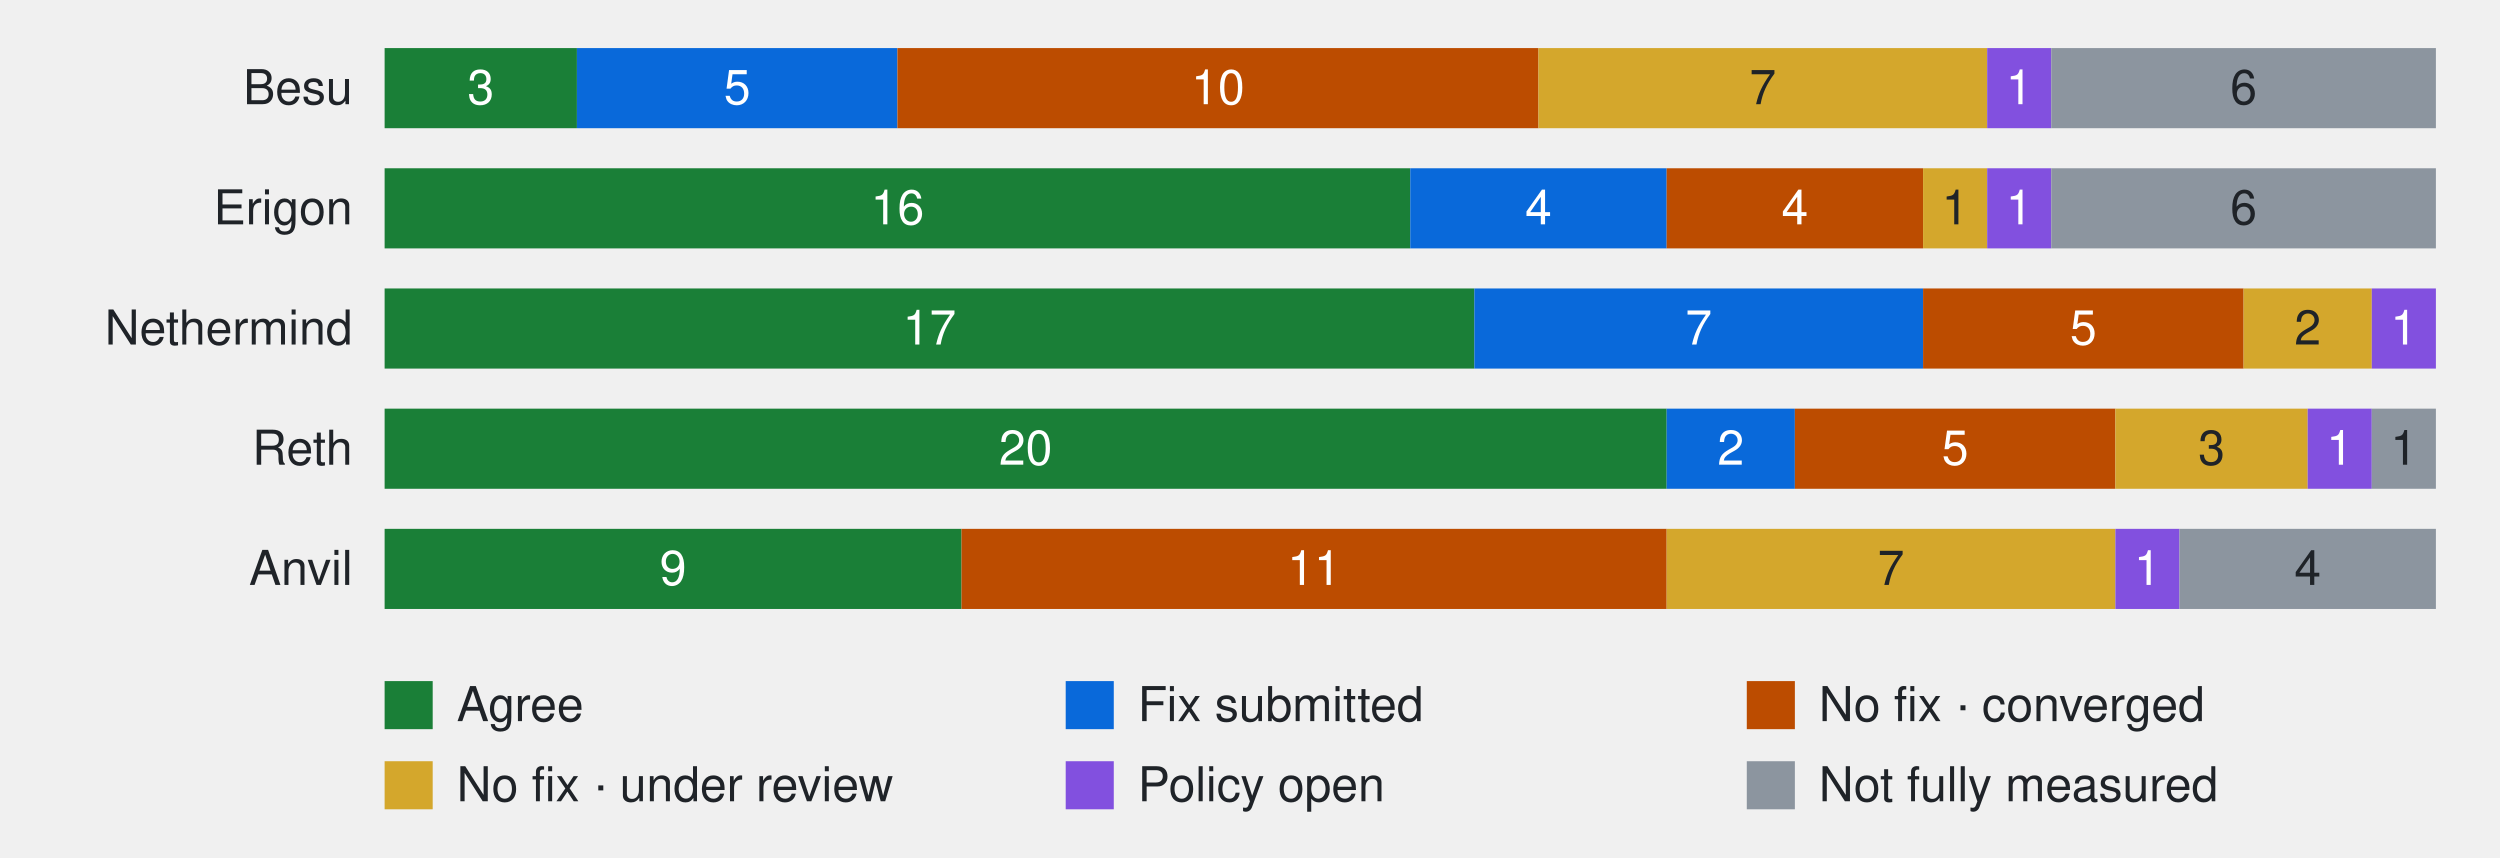
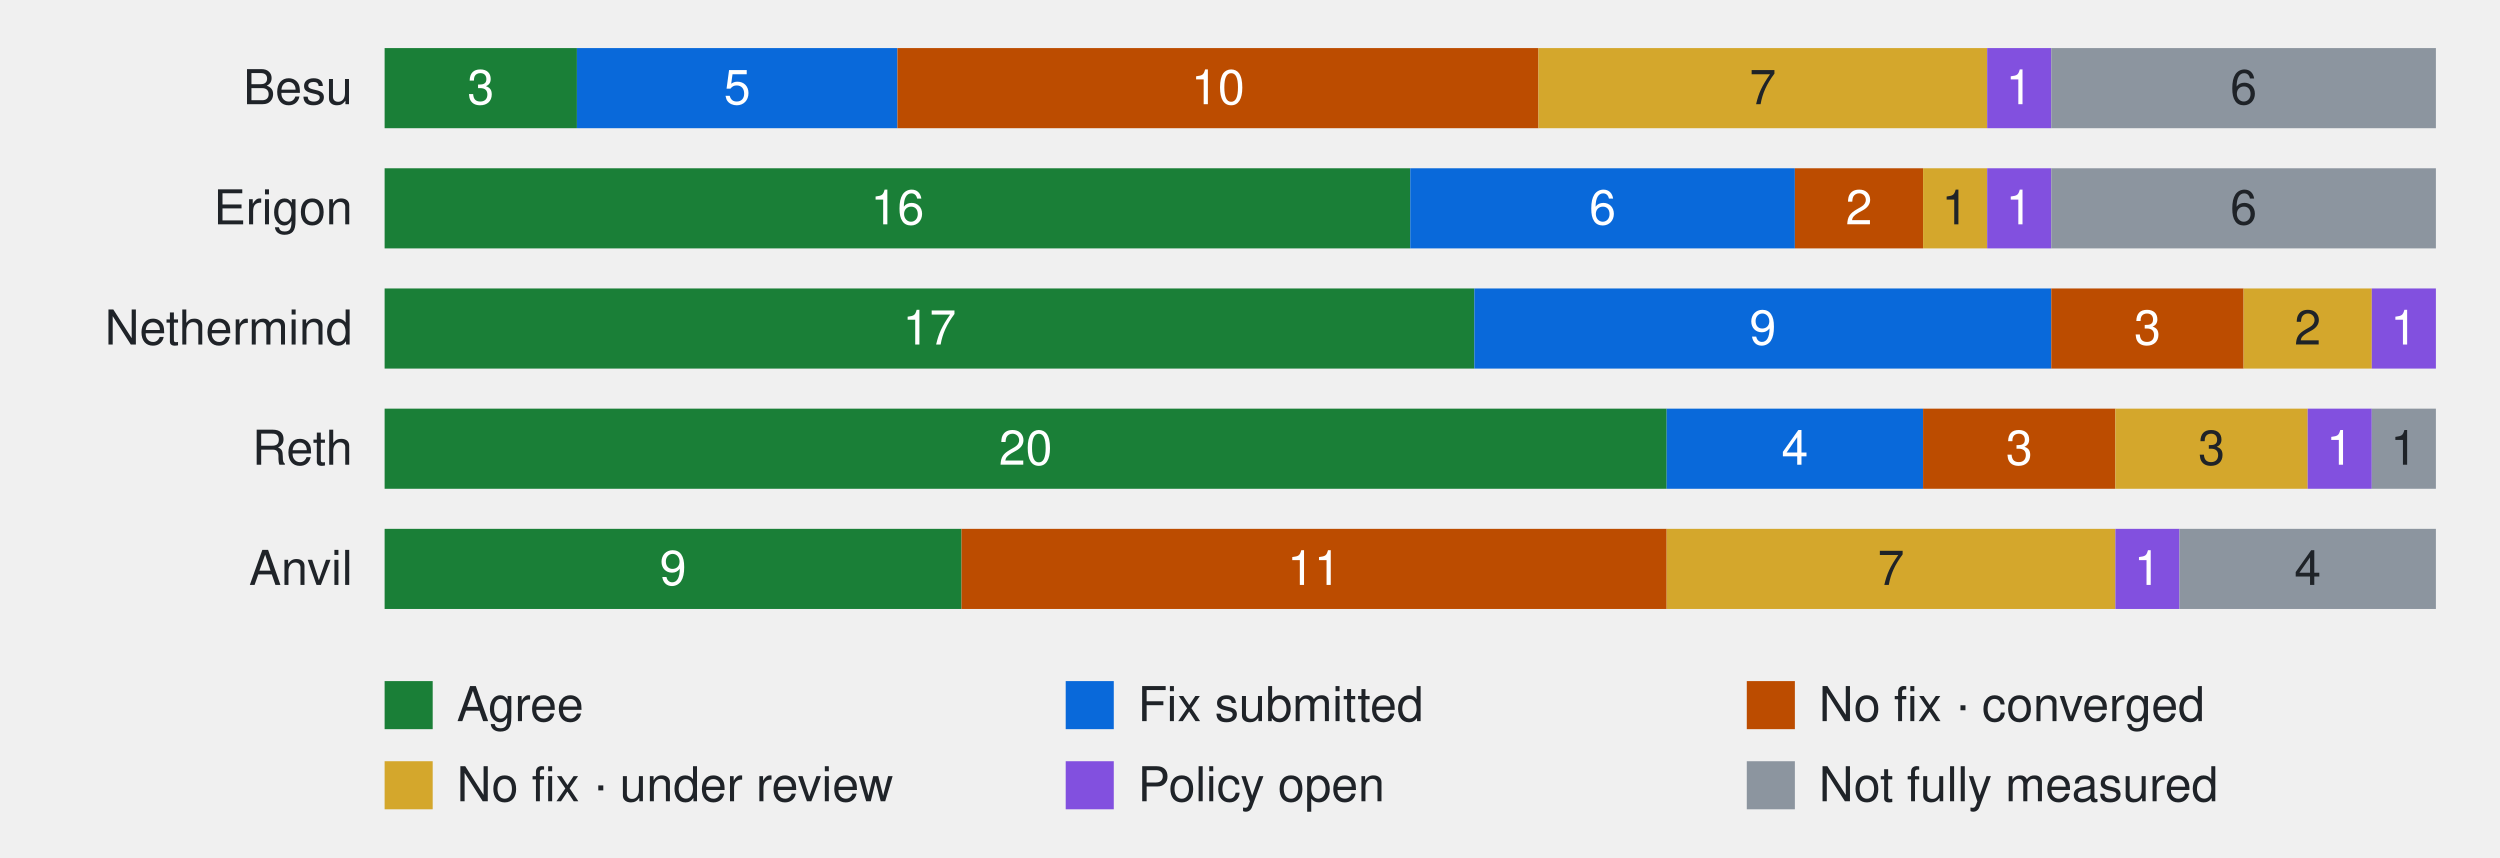
<svg xmlns="http://www.w3.org/2000/svg" width="624" height="214" viewBox="0 0 624 214" role="img" aria-labelledby="title">
  <style>text{font-family:-apple-system,BlinkMacSystemFont,"Segoe UI",Helvetica,Arial,sans-serif;font-size:12px}.label{fill:#1f2328}@media (prefers-color-scheme:dark){.label{fill:#e6edf3}}</style>
  <text class="label" x="88" y="26" text-anchor="end">Besu</text>
  <rect x="96" y="12" width="48" height="20" fill="#1a7f37" />
  <text x="120" y="26" text-anchor="middle" fill="#ffffff">3</text>
  <rect x="144" y="12" width="80" height="20" fill="#0969da" />
  <text x="184" y="26" text-anchor="middle" fill="#ffffff">5</text>
  <rect x="224" y="12" width="160" height="20" fill="#bc4c00" />
  <text x="304" y="26" text-anchor="middle" fill="#ffffff">10</text>
  <rect x="384" y="12" width="112" height="20" fill="#d4a72c" />
  <text x="440" y="26" text-anchor="middle" fill="#1f2328">7</text>
  <rect x="496" y="12" width="16" height="20" fill="#8250df" />
  <text x="504" y="26" text-anchor="middle" fill="#ffffff">1</text>
  <rect x="512" y="12" width="96" height="20" fill="#8c959f" />
  <text x="560" y="26" text-anchor="middle" fill="#1f2328">6</text>
  <text class="label" x="88" y="56" text-anchor="end">Erigon</text>
  <rect x="96" y="42" width="256" height="20" fill="#1a7f37" />
  <text x="224" y="56" text-anchor="middle" fill="#ffffff">16</text>
-   <rect x="352" y="42" width="64" height="20" fill="#0969da" />
-   <text x="384" y="56" text-anchor="middle" fill="#ffffff">4</text>
-   <rect x="416" y="42" width="64" height="20" fill="#bc4c00" />
-   <text x="448" y="56" text-anchor="middle" fill="#ffffff">4</text>
+   <rect x="352" y="42" width="96" height="20" fill="#0969da" />
+   <text x="400" y="56" text-anchor="middle" fill="#ffffff">6</text>
+   <rect x="448" y="42" width="32" height="20" fill="#bc4c00" />
+   <text x="464" y="56" text-anchor="middle" fill="#ffffff">2</text>
  <rect x="480" y="42" width="16" height="20" fill="#d4a72c" />
  <text x="488" y="56" text-anchor="middle" fill="#1f2328">1</text>
  <rect x="496" y="42" width="16" height="20" fill="#8250df" />
  <text x="504" y="56" text-anchor="middle" fill="#ffffff">1</text>
  <rect x="512" y="42" width="96" height="20" fill="#8c959f" />
  <text x="560" y="56" text-anchor="middle" fill="#1f2328">6</text>
  <text class="label" x="88" y="86" text-anchor="end">Nethermind</text>
  <rect x="96" y="72" width="272" height="20" fill="#1a7f37" />
  <text x="232" y="86" text-anchor="middle" fill="#ffffff">17</text>
-   <rect x="368" y="72" width="112" height="20" fill="#0969da" />
-   <text x="424" y="86" text-anchor="middle" fill="#ffffff">7</text>
-   <rect x="480" y="72" width="80" height="20" fill="#bc4c00" />
-   <text x="520" y="86" text-anchor="middle" fill="#ffffff">5</text>
+   <rect x="368" y="72" width="144" height="20" fill="#0969da" />
+   <text x="440" y="86" text-anchor="middle" fill="#ffffff">9</text>
+   <rect x="512" y="72" width="48" height="20" fill="#bc4c00" />
+   <text x="536" y="86" text-anchor="middle" fill="#ffffff">3</text>
  <rect x="560" y="72" width="32" height="20" fill="#d4a72c" />
  <text x="576" y="86" text-anchor="middle" fill="#1f2328">2</text>
  <rect x="592" y="72" width="16" height="20" fill="#8250df" />
  <text x="600" y="86" text-anchor="middle" fill="#ffffff">1</text>
  <text class="label" x="88" y="116" text-anchor="end">Reth</text>
  <rect x="96" y="102" width="320" height="20" fill="#1a7f37" />
  <text x="256" y="116" text-anchor="middle" fill="#ffffff">20</text>
-   <rect x="416" y="102" width="32" height="20" fill="#0969da" />
-   <text x="432" y="116" text-anchor="middle" fill="#ffffff">2</text>
-   <rect x="448" y="102" width="80" height="20" fill="#bc4c00" />
-   <text x="488" y="116" text-anchor="middle" fill="#ffffff">5</text>
+   <rect x="416" y="102" width="64" height="20" fill="#0969da" />
+   <text x="448" y="116" text-anchor="middle" fill="#ffffff">4</text>
+   <rect x="480" y="102" width="48" height="20" fill="#bc4c00" />
+   <text x="504" y="116" text-anchor="middle" fill="#ffffff">3</text>
  <rect x="528" y="102" width="48" height="20" fill="#d4a72c" />
  <text x="552" y="116" text-anchor="middle" fill="#1f2328">3</text>
  <rect x="576" y="102" width="16" height="20" fill="#8250df" />
  <text x="584" y="116" text-anchor="middle" fill="#ffffff">1</text>
  <rect x="592" y="102" width="16" height="20" fill="#8c959f" />
  <text x="600" y="116" text-anchor="middle" fill="#1f2328">1</text>
  <text class="label" x="88" y="146" text-anchor="end">Anvil</text>
  <rect x="96" y="132" width="144" height="20" fill="#1a7f37" />
  <text x="168" y="146" text-anchor="middle" fill="#ffffff">9</text>
  <rect x="240" y="132" width="176" height="20" fill="#bc4c00" />
  <text x="328" y="146" text-anchor="middle" fill="#ffffff">11</text>
  <rect x="416" y="132" width="112" height="20" fill="#d4a72c" />
  <text x="472" y="146" text-anchor="middle" fill="#1f2328">7</text>
  <rect x="528" y="132" width="16" height="20" fill="#8250df" />
  <text x="536" y="146" text-anchor="middle" fill="#ffffff">1</text>
  <rect x="544" y="132" width="64" height="20" fill="#8c959f" />
  <text x="576" y="146" text-anchor="middle" fill="#1f2328">4</text>
  <rect x="96" y="170" width="12" height="12" fill="#1a7f37" />
  <text class="label" x="114" y="180">Agree</text>
  <rect x="266" y="170" width="12" height="12" fill="#0969da" />
  <text class="label" x="284" y="180">Fix submitted</text>
  <rect x="436" y="170" width="12" height="12" fill="#bc4c00" />
  <text class="label" x="454" y="180">No fix · converged</text>
  <rect x="96" y="190" width="12" height="12" fill="#d4a72c" />
  <text class="label" x="114" y="200">No fix · under review</text>
  <rect x="266" y="190" width="12" height="12" fill="#8250df" />
  <text class="label" x="284" y="200">Policy open</text>
  <rect x="436" y="190" width="12" height="12" fill="#8c959f" />
  <text class="label" x="454" y="200">Not fully measured</text>
</svg>
